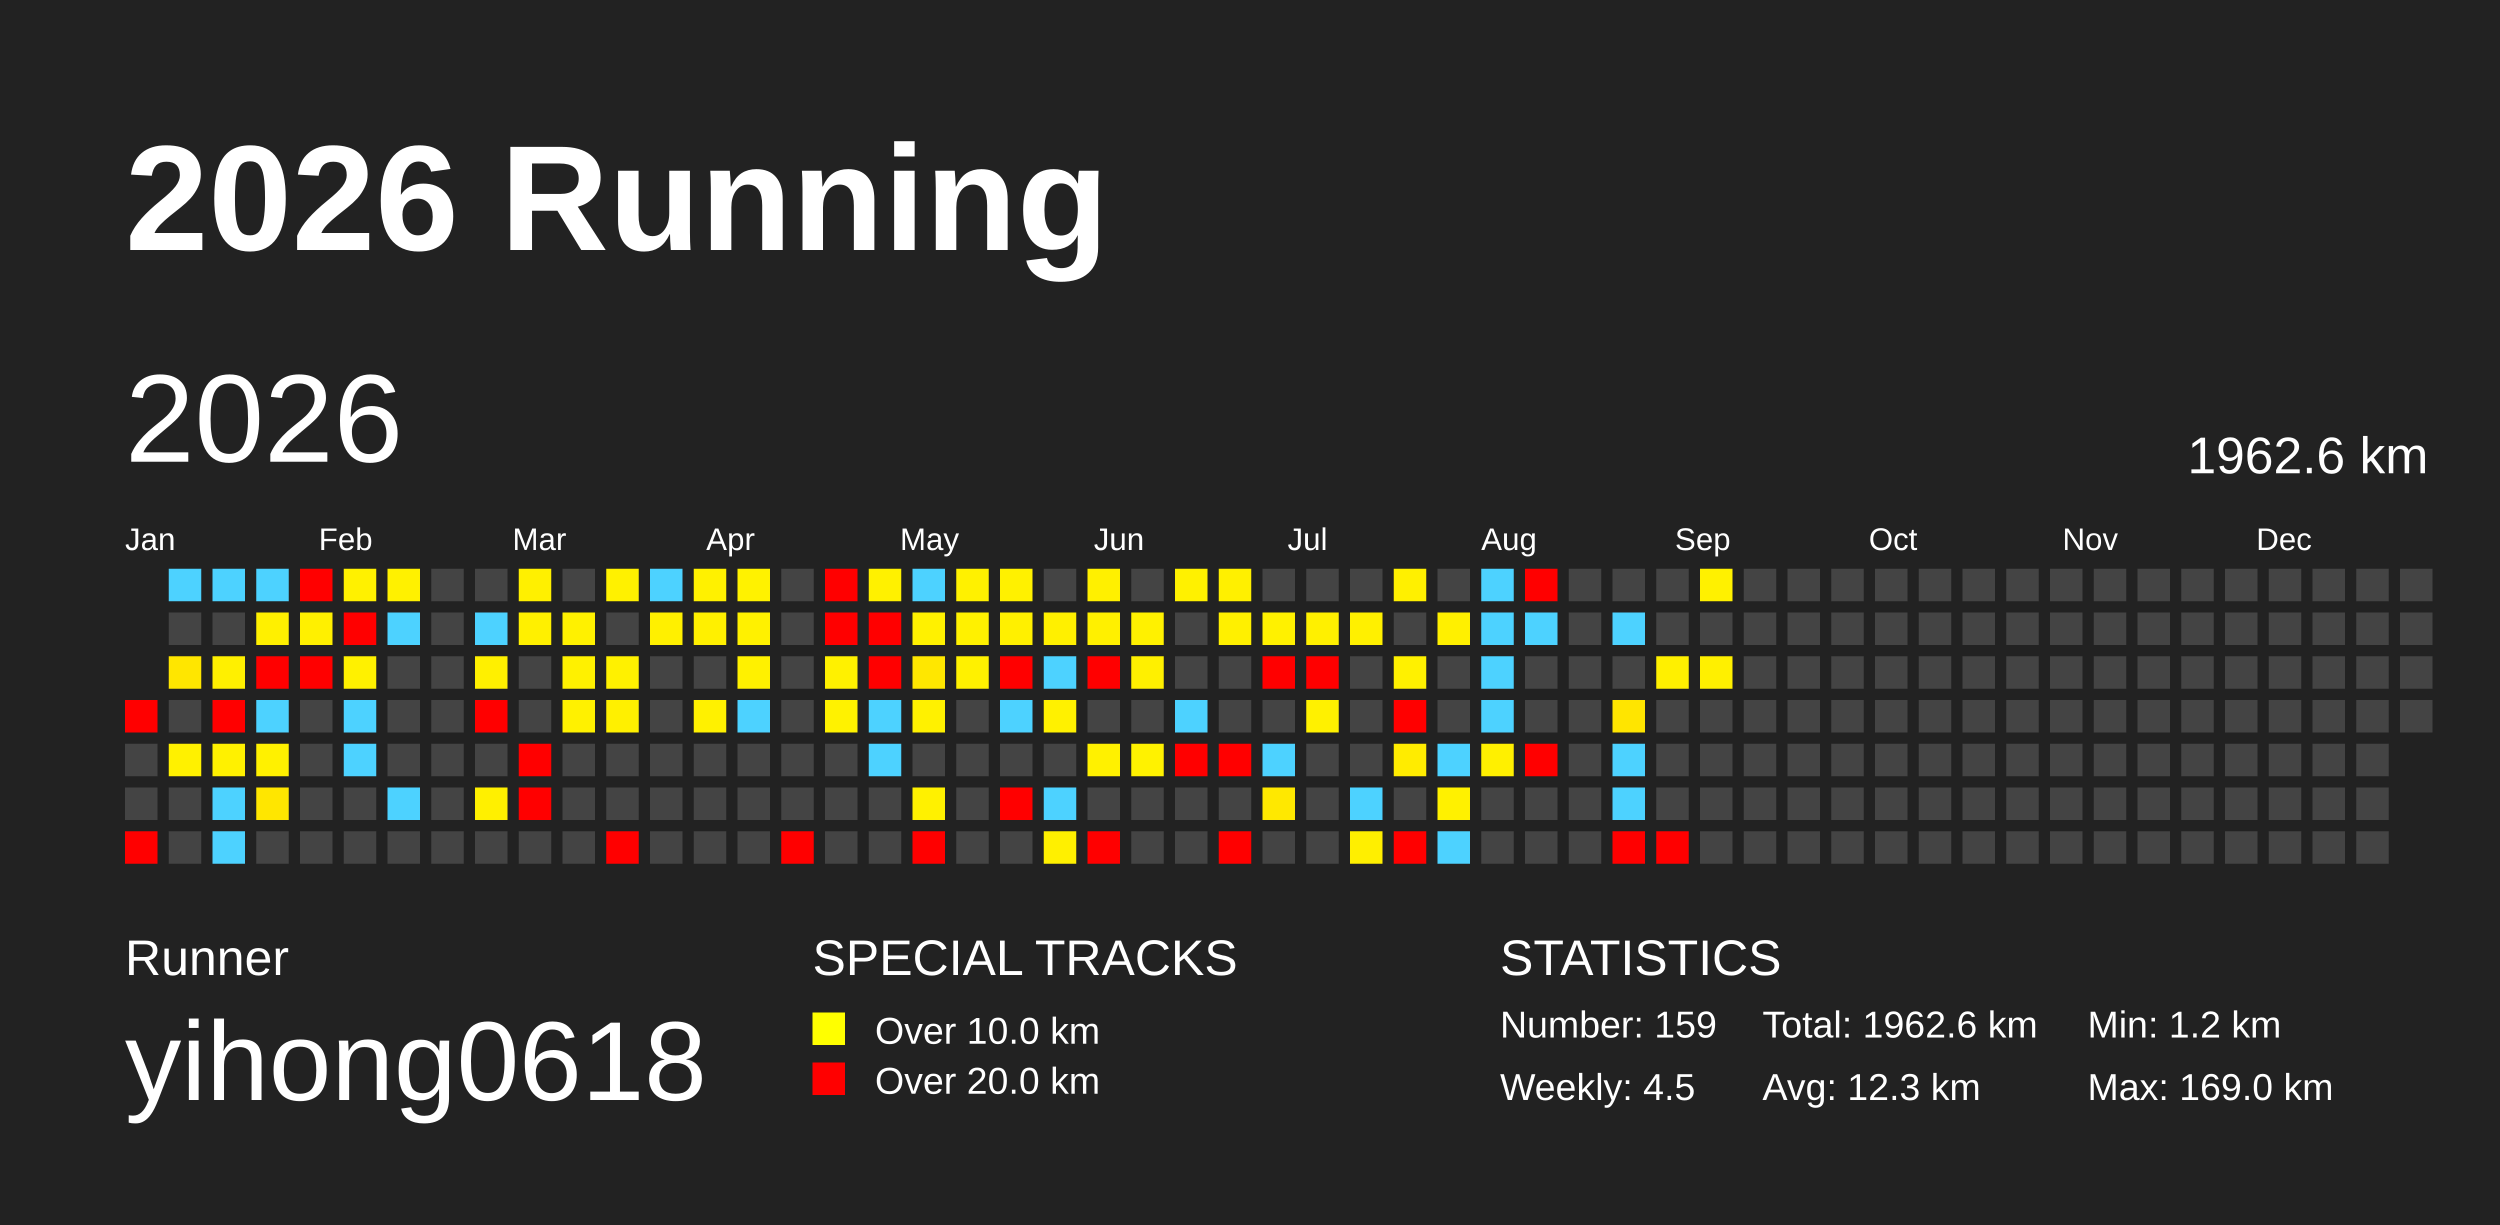
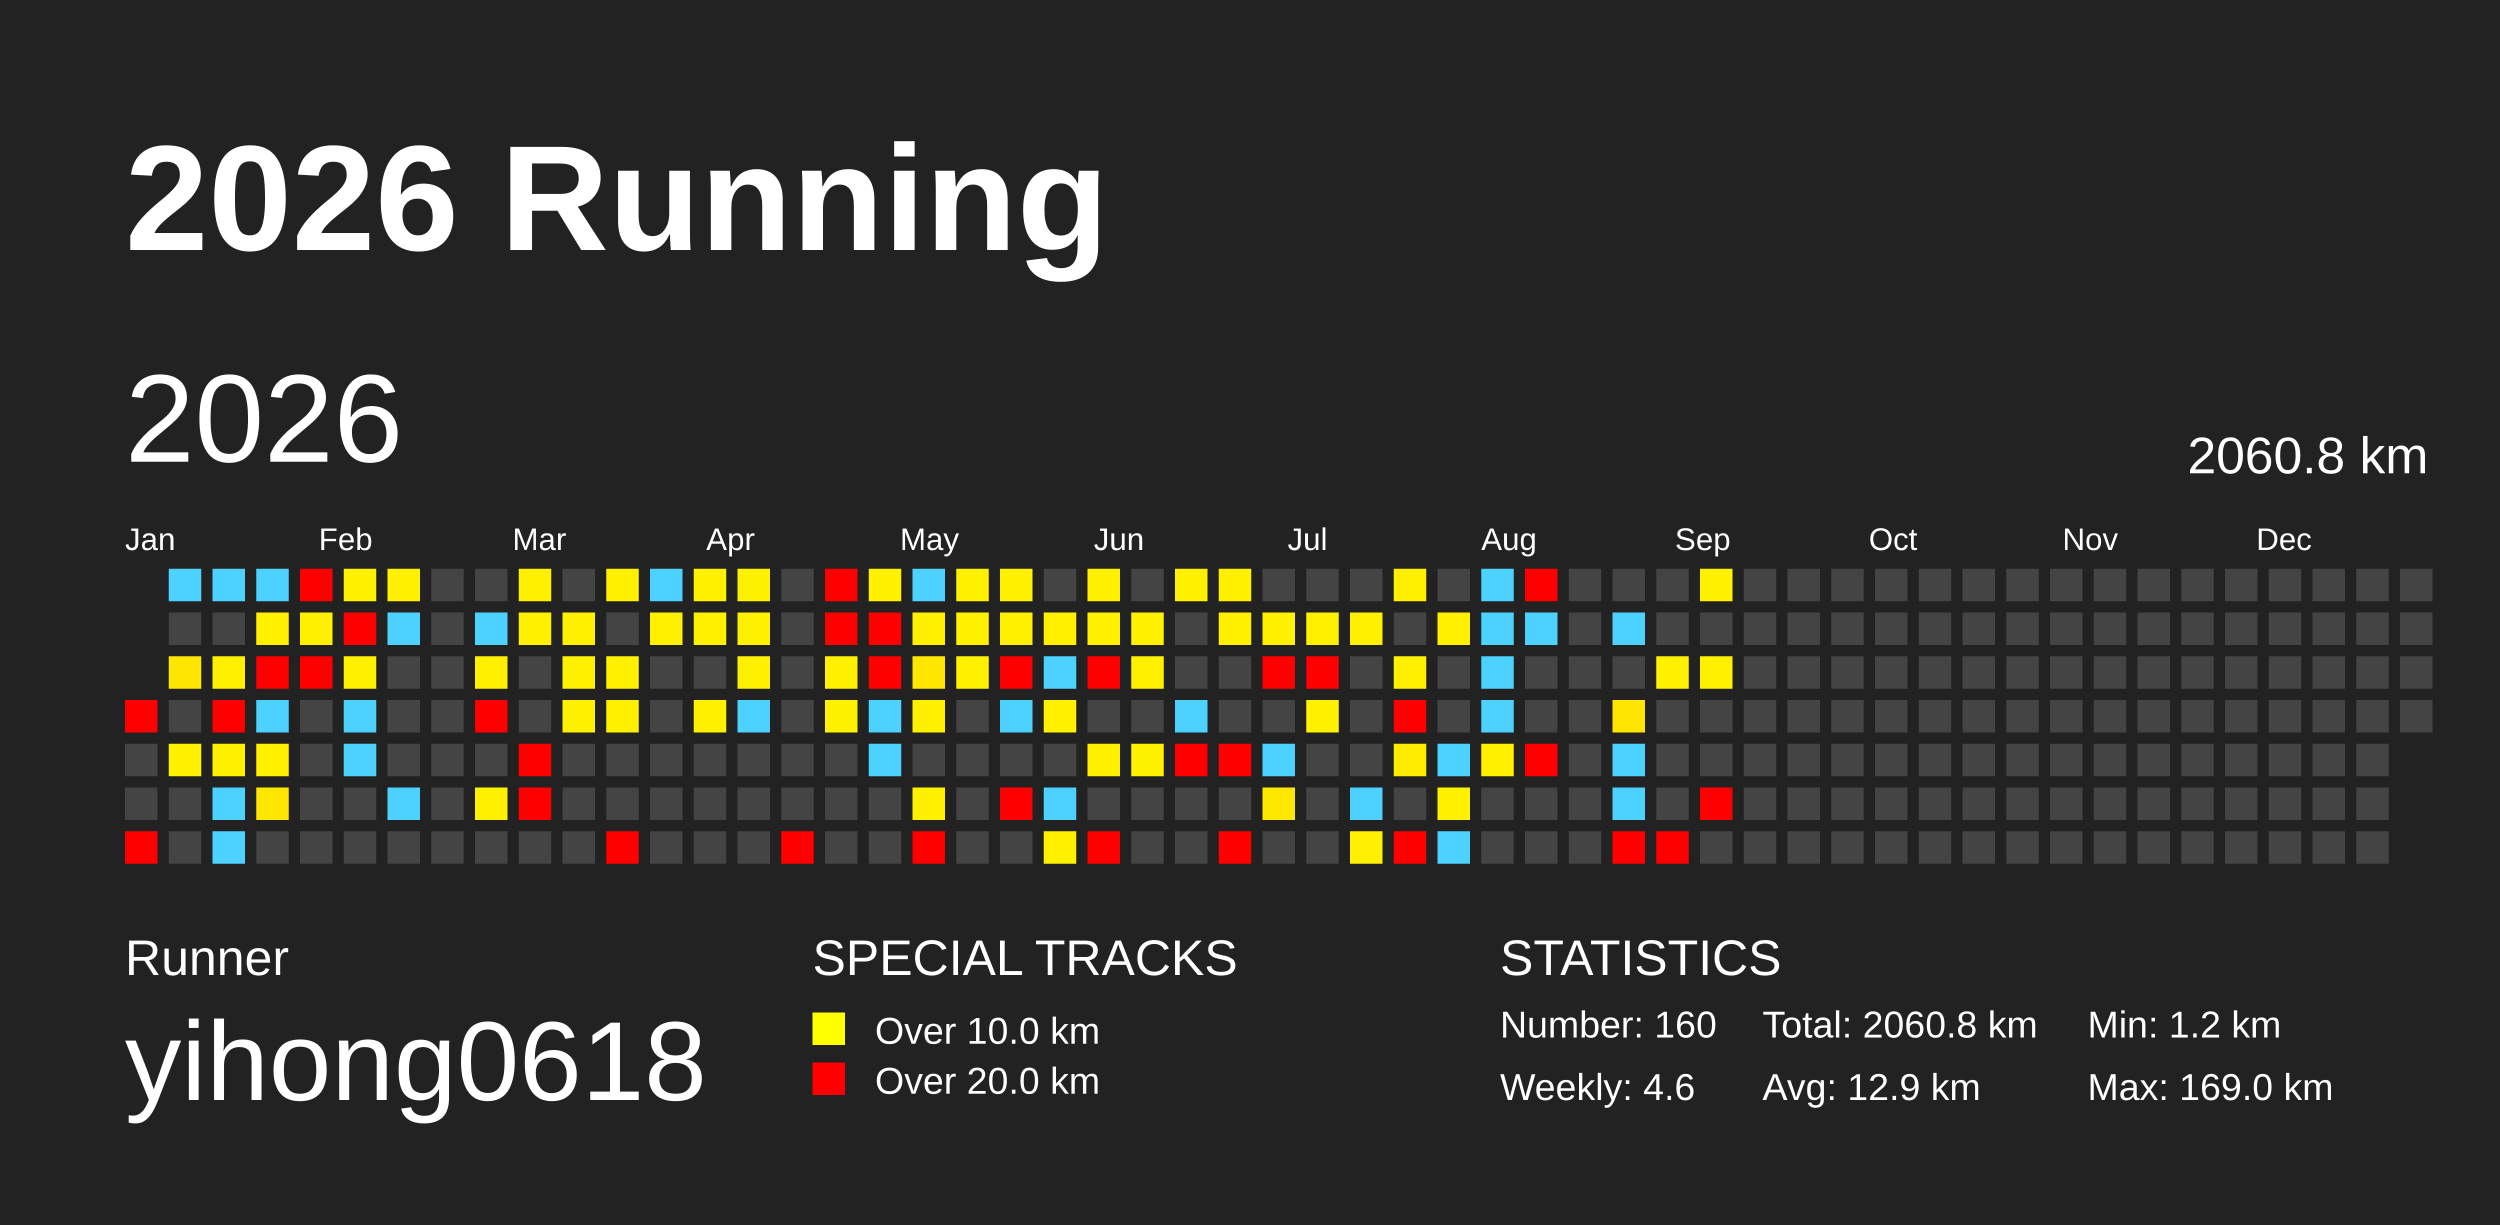
<svg xmlns="http://www.w3.org/2000/svg" baseProfile="full" height="98mm" version="1.1" viewBox="0,0,200,98" width="200mm">
  <defs />
  <rect fill="#222222" height="98" width="200" x="0" y="0" />
  <text fill="#FFFFFF" style="font-size:12px; font-family:Arial; font-weight:bold;" x="10" y="20">2026 Running</text>
  <text fill="#FFFFFF" style="font-size:4px; font-family:Arial" x="10" y="78">Runner</text>
  <text fill="#FFFFFF" style="font-size:9px; font-family:Arial" x="10" y="88">yihong0618</text>
  <text fill="#FFFFFF" style="font-size:4px; font-family:Arial" x="65" y="78">SPECIAL TRACKS</text>
  <rect fill="yellow" height="2.6" width="2.6" x="65" y="81" />
  <text fill="#FFFFFF" style="font-size:3px; font-family:Arial" x="70" y="83.5">Over 10.0 km</text>
  <rect fill="red" height="2.6" width="2.6" x="65" y="85" />
  <text fill="#FFFFFF" style="font-size:3px; font-family:Arial" x="70" y="87.5">Over 20.0 km</text>
  <text fill="#FFFFFF" style="font-size:4px; font-family:Arial" x="120" y="78">STATISTICS</text>
-   <text fill="#FFFFFF" style="font-size:3px; font-family:Arial" x="120" y="83">Number: 159</text>
-   <text fill="#FFFFFF" style="font-size:3px; font-family:Arial" x="120" y="88">Weekly: 4.5</text>
-   <text fill="#FFFFFF" style="font-size:3px; font-family:Arial" x="141" y="83">Total: 1962.6 km</text>
-   <text fill="#FFFFFF" style="font-size:3px; font-family:Arial" x="141" y="88">Avg: 12.3 km</text>
+   <text fill="#FFFFFF" style="font-size:3px; font-family:Arial" x="120" y="83">Number: 160</text>
+   <text fill="#FFFFFF" style="font-size:3px; font-family:Arial" x="120" y="88">Weekly: 4.6</text>
+   <text fill="#FFFFFF" style="font-size:3px; font-family:Arial" x="141" y="83">Total: 2060.8 km</text>
+   <text fill="#FFFFFF" style="font-size:3px; font-family:Arial" x="141" y="88">Avg: 12.9 km</text>
  <text fill="#FFFFFF" style="font-size:3px; font-family:Arial" x="167" y="83">Min: 1.2 km</text>
  <text fill="#FFFFFF" style="font-size:3px; font-family:Arial" x="167" y="88">Max: 169.0 km</text>
  <text dominant-baseline="hanging" fill="#FFFFFF" style="font-size:10.0px; font-family:Arial;" x="10" y="30">2026</text>
-   <text dominant-baseline="hanging" fill="#FFFFFF" style="font-size:4.125px; font-family:Arial;" x="175" y="35">1962.6 km</text>
+   <text dominant-baseline="hanging" fill="#FFFFFF" style="font-size:4.125px; font-family:Arial;" x="175" y="35">2060.8 km</text>
  <text fill="#FFFFFF" style="font-size:2.5px; font-family:Arial" x="10.0" y="44">Jan</text>
  <text fill="#FFFFFF" style="font-size:2.5px; font-family:Arial" x="25.5" y="44">Feb</text>
  <text fill="#FFFFFF" style="font-size:2.5px; font-family:Arial" x="41.0" y="44">Mar</text>
  <text fill="#FFFFFF" style="font-size:2.5px; font-family:Arial" x="56.5" y="44">Apr</text>
  <text fill="#FFFFFF" style="font-size:2.5px; font-family:Arial" x="72.0" y="44">May</text>
  <text fill="#FFFFFF" style="font-size:2.5px; font-family:Arial" x="87.5" y="44">Jun</text>
  <text fill="#FFFFFF" style="font-size:2.5px; font-family:Arial" x="103.0" y="44">Jul</text>
  <text fill="#FFFFFF" style="font-size:2.5px; font-family:Arial" x="118.5" y="44">Aug</text>
  <text fill="#FFFFFF" style="font-size:2.5px; font-family:Arial" x="134.0" y="44">Sep</text>
  <text fill="#FFFFFF" style="font-size:2.5px; font-family:Arial" x="149.5" y="44">Oct</text>
  <text fill="#FFFFFF" style="font-size:2.5px; font-family:Arial" x="165.0" y="44">Nov</text>
  <text fill="#FFFFFF" style="font-size:2.5px; font-family:Arial" x="180.5" y="44">Dec</text>
  <rect fill="red" height="2.6" width="2.6" x="10.0" y="56.0" />
  <rect fill="#444444" height="2.6" width="2.6" x="10.0" y="59.5" />
  <rect fill="#444444" height="2.6" width="2.6" x="10.0" y="63.0" />
  <rect fill="red" height="2.6" width="2.6" x="10.0" y="66.5" />
  <rect fill="#4dd2ff" height="2.6" width="2.6" x="13.5" y="45.5" />
  <rect fill="#444444" height="2.6" width="2.6" x="13.5" y="49.0" />
  <rect fill="#ffe600" height="2.6" width="2.6" x="13.5" y="52.5" />
  <rect fill="#444444" height="2.6" width="2.6" x="13.5" y="56.0" />
  <rect fill="#fff100" height="2.6" width="2.6" x="13.5" y="59.5" />
  <rect fill="#444444" height="2.6" width="2.6" x="13.5" y="63.0" />
  <rect fill="#444444" height="2.6" width="2.6" x="13.5" y="66.5" />
  <rect fill="#4dd2ff" height="2.6" width="2.6" x="17.0" y="45.5" />
  <rect fill="#444444" height="2.6" width="2.6" x="17.0" y="49.0" />
  <rect fill="#fff000" height="2.6" width="2.6" x="17.0" y="52.5" />
  <rect fill="red" height="2.6" width="2.6" x="17.0" y="56.0" />
  <rect fill="#fff100" height="2.6" width="2.6" x="17.0" y="59.5" />
  <rect fill="#4dd2ff" height="2.6" width="2.6" x="17.0" y="63.0" />
  <rect fill="#4dd2ff" height="2.6" width="2.6" x="17.0" y="66.5" />
  <rect fill="#4dd2ff" height="2.6" width="2.6" x="20.5" y="45.5" />
  <rect fill="#fff000" height="2.6" width="2.6" x="20.5" y="49.0" />
  <rect fill="red" height="2.6" width="2.6" x="20.5" y="52.5" />
  <rect fill="#4dd2ff" height="2.6" width="2.6" x="20.5" y="56.0" />
  <rect fill="#fff100" height="2.6" width="2.6" x="20.5" y="59.5" />
  <rect fill="#ffe600" height="2.6" width="2.6" x="20.5" y="63.0" />
  <rect fill="#444444" height="2.6" width="2.6" x="20.5" y="66.5" />
  <rect fill="red" height="2.6" width="2.6" x="24.0" y="45.5" />
  <rect fill="#fff000" height="2.6" width="2.6" x="24.0" y="49.0" />
  <rect fill="red" height="2.6" width="2.6" x="24.0" y="52.5" />
  <rect fill="#444444" height="2.6" width="2.6" x="24.0" y="56.0" />
  <rect fill="#444444" height="2.6" width="2.6" x="24.0" y="59.5" />
  <rect fill="#444444" height="2.6" width="2.6" x="24.0" y="63.0" />
  <rect fill="#444444" height="2.6" width="2.6" x="24.0" y="66.5" />
  <rect fill="#fff100" height="2.6" width="2.6" x="27.5" y="45.5" />
  <rect fill="red" height="2.6" width="2.6" x="27.5" y="49.0" />
  <rect fill="#fff100" height="2.6" width="2.6" x="27.5" y="52.5" />
  <rect fill="#4dd2ff" height="2.6" width="2.6" x="27.5" y="56.0" />
  <rect fill="#4dd2ff" height="2.6" width="2.6" x="27.5" y="59.5" />
  <rect fill="#444444" height="2.6" width="2.6" x="27.5" y="63.0" />
  <rect fill="#444444" height="2.6" width="2.6" x="27.5" y="66.5" />
  <rect fill="#fff100" height="2.6" width="2.6" x="31.0" y="45.5" />
  <rect fill="#4dd2ff" height="2.6" width="2.6" x="31.0" y="49.0" />
  <rect fill="#444444" height="2.6" width="2.6" x="31.0" y="52.5" />
  <rect fill="#444444" height="2.6" width="2.6" x="31.0" y="56.0" />
  <rect fill="#444444" height="2.6" width="2.6" x="31.0" y="59.5" />
  <rect fill="#4dd2ff" height="2.6" width="2.6" x="31.0" y="63.0" />
  <rect fill="#444444" height="2.6" width="2.6" x="31.0" y="66.5" />
  <rect fill="#444444" height="2.6" width="2.6" x="34.5" y="45.5" />
  <rect fill="#444444" height="2.6" width="2.6" x="34.5" y="49.0" />
  <rect fill="#444444" height="2.6" width="2.6" x="34.5" y="52.5" />
  <rect fill="#444444" height="2.6" width="2.6" x="34.5" y="56.0" />
  <rect fill="#444444" height="2.6" width="2.6" x="34.5" y="59.5" />
  <rect fill="#444444" height="2.6" width="2.6" x="34.5" y="63.0" />
  <rect fill="#444444" height="2.6" width="2.6" x="34.5" y="66.5" />
  <rect fill="#444444" height="2.6" width="2.6" x="38.0" y="45.5" />
  <rect fill="#4dd2ff" height="2.6" width="2.6" x="38.0" y="49.0" />
  <rect fill="#fff000" height="2.6" width="2.6" x="38.0" y="52.5" />
  <rect fill="red" height="2.6" width="2.6" x="38.0" y="56.0" />
  <rect fill="#444444" height="2.6" width="2.6" x="38.0" y="59.5" />
  <rect fill="#fff000" height="2.6" width="2.6" x="38.0" y="63.0" />
  <rect fill="#444444" height="2.6" width="2.6" x="38.0" y="66.5" />
  <rect fill="#fff000" height="2.6" width="2.6" x="41.5" y="45.5" />
  <rect fill="#fff000" height="2.6" width="2.6" x="41.5" y="49.0" />
  <rect fill="#444444" height="2.6" width="2.6" x="41.5" y="52.5" />
  <rect fill="#444444" height="2.6" width="2.6" x="41.5" y="56.0" />
  <rect fill="red" height="2.6" width="2.6" x="41.5" y="59.5" />
  <rect fill="red" height="2.6" width="2.6" x="41.5" y="63.0" />
  <rect fill="#444444" height="2.6" width="2.6" x="41.5" y="66.5" />
  <rect fill="#444444" height="2.6" width="2.6" x="45.0" y="45.5" />
  <rect fill="#fff100" height="2.6" width="2.6" x="45.0" y="49.0" />
  <rect fill="#fff100" height="2.6" width="2.6" x="45.0" y="52.5" />
  <rect fill="#fff100" height="2.6" width="2.6" x="45.0" y="56.0" />
  <rect fill="#444444" height="2.6" width="2.6" x="45.0" y="59.5" />
  <rect fill="#444444" height="2.6" width="2.6" x="45.0" y="63.0" />
  <rect fill="#444444" height="2.6" width="2.6" x="45.0" y="66.5" />
  <rect fill="#fff100" height="2.6" width="2.6" x="48.5" y="45.5" />
  <rect fill="#444444" height="2.6" width="2.6" x="48.5" y="49.0" />
  <rect fill="#fff100" height="2.6" width="2.6" x="48.5" y="52.5" />
  <rect fill="#fff000" height="2.6" width="2.6" x="48.5" y="56.0" />
  <rect fill="#444444" height="2.6" width="2.6" x="48.5" y="59.5" />
  <rect fill="#444444" height="2.6" width="2.6" x="48.5" y="63.0" />
  <rect fill="red" height="2.6" width="2.6" x="48.5" y="66.5" />
  <rect fill="#4dd2ff" height="2.6" width="2.6" x="52.0" y="45.5" />
  <rect fill="#fff000" height="2.6" width="2.6" x="52.0" y="49.0" />
  <rect fill="#444444" height="2.6" width="2.6" x="52.0" y="52.5" />
  <rect fill="#444444" height="2.6" width="2.6" x="52.0" y="56.0" />
  <rect fill="#444444" height="2.6" width="2.6" x="52.0" y="59.5" />
  <rect fill="#444444" height="2.6" width="2.6" x="52.0" y="63.0" />
  <rect fill="#444444" height="2.6" width="2.6" x="52.0" y="66.5" />
  <rect fill="#fff100" height="2.6" width="2.6" x="55.5" y="45.5" />
  <rect fill="#fff000" height="2.6" width="2.6" x="55.5" y="49.0" />
  <rect fill="#444444" height="2.6" width="2.6" x="55.5" y="52.5" />
  <rect fill="#fff100" height="2.6" width="2.6" x="55.5" y="56.0" />
  <rect fill="#444444" height="2.6" width="2.6" x="55.5" y="59.5" />
  <rect fill="#444444" height="2.6" width="2.6" x="55.5" y="63.0" />
  <rect fill="#444444" height="2.6" width="2.6" x="55.5" y="66.5" />
  <rect fill="#fff200" height="2.6" width="2.6" x="59.0" y="45.5" />
  <rect fill="#fff100" height="2.6" width="2.6" x="59.0" y="49.0" />
  <rect fill="#fff100" height="2.6" width="2.6" x="59.0" y="52.5" />
  <rect fill="#4dd2ff" height="2.6" width="2.6" x="59.0" y="56.0" />
  <rect fill="#444444" height="2.6" width="2.6" x="59.0" y="59.5" />
  <rect fill="#444444" height="2.6" width="2.6" x="59.0" y="63.0" />
  <rect fill="#444444" height="2.6" width="2.6" x="59.0" y="66.5" />
  <rect fill="#444444" height="2.6" width="2.6" x="62.5" y="45.5" />
  <rect fill="#444444" height="2.6" width="2.6" x="62.5" y="49.0" />
  <rect fill="#444444" height="2.6" width="2.6" x="62.5" y="52.5" />
  <rect fill="#444444" height="2.6" width="2.6" x="62.5" y="56.0" />
  <rect fill="#444444" height="2.6" width="2.6" x="62.5" y="59.5" />
  <rect fill="#444444" height="2.6" width="2.6" x="62.5" y="63.0" />
  <rect fill="red" height="2.6" width="2.6" x="62.5" y="66.5" />
  <rect fill="red" height="2.6" width="2.6" x="66.0" y="45.5" />
  <rect fill="red" height="2.6" width="2.6" x="66.0" y="49.0" />
  <rect fill="#fff100" height="2.6" width="2.6" x="66.0" y="52.5" />
  <rect fill="#fff200" height="2.6" width="2.6" x="66.0" y="56.0" />
  <rect fill="#444444" height="2.6" width="2.6" x="66.0" y="59.5" />
  <rect fill="#444444" height="2.6" width="2.6" x="66.0" y="63.0" />
  <rect fill="#444444" height="2.6" width="2.6" x="66.0" y="66.5" />
  <rect fill="#fff100" height="2.6" width="2.6" x="69.5" y="45.5" />
  <rect fill="red" height="2.6" width="2.6" x="69.5" y="49.0" />
  <rect fill="red" height="2.6" width="2.6" x="69.5" y="52.5" />
  <rect fill="#4dd2ff" height="2.6" width="2.6" x="69.5" y="56.0" />
  <rect fill="#4dd2ff" height="2.6" width="2.6" x="69.5" y="59.5" />
  <rect fill="#444444" height="2.6" width="2.6" x="69.5" y="63.0" />
  <rect fill="#444444" height="2.6" width="2.6" x="69.5" y="66.5" />
  <rect fill="#4dd2ff" height="2.6" width="2.6" x="73.0" y="45.5" />
  <rect fill="#fff100" height="2.6" width="2.6" x="73.0" y="49.0" />
  <rect fill="#ffe700" height="2.6" width="2.6" x="73.0" y="52.5" />
  <rect fill="#fff100" height="2.6" width="2.6" x="73.0" y="56.0" />
  <rect fill="#444444" height="2.6" width="2.6" x="73.0" y="59.5" />
  <rect fill="#fff100" height="2.6" width="2.6" x="73.0" y="63.0" />
  <rect fill="red" height="2.6" width="2.6" x="73.0" y="66.5" />
  <rect fill="#fff100" height="2.6" width="2.6" x="76.5" y="45.5" />
  <rect fill="#fff100" height="2.6" width="2.6" x="76.5" y="49.0" />
  <rect fill="#fff100" height="2.6" width="2.6" x="76.5" y="52.5" />
  <rect fill="#444444" height="2.6" width="2.6" x="76.5" y="56.0" />
  <rect fill="#444444" height="2.6" width="2.6" x="76.5" y="59.5" />
  <rect fill="#444444" height="2.6" width="2.6" x="76.5" y="63.0" />
  <rect fill="#444444" height="2.6" width="2.6" x="76.5" y="66.5" />
  <rect fill="#fff100" height="2.6" width="2.6" x="80.0" y="45.5" />
  <rect fill="#fff000" height="2.6" width="2.6" x="80.0" y="49.0" />
  <rect fill="red" height="2.6" width="2.6" x="80.0" y="52.5" />
  <rect fill="#4dd2ff" height="2.6" width="2.6" x="80.0" y="56.0" />
  <rect fill="#444444" height="2.6" width="2.6" x="80.0" y="59.5" />
  <rect fill="red" height="2.6" width="2.6" x="80.0" y="63.0" />
  <rect fill="#444444" height="2.6" width="2.6" x="80.0" y="66.5" />
  <rect fill="#444444" height="2.6" width="2.6" x="83.5" y="45.5" />
  <rect fill="#fff000" height="2.6" width="2.6" x="83.5" y="49.0" />
  <rect fill="#4dd2ff" height="2.6" width="2.6" x="83.5" y="52.5" />
  <rect fill="#fff100" height="2.6" width="2.6" x="83.5" y="56.0" />
  <rect fill="#444444" height="2.6" width="2.6" x="83.5" y="59.5" />
  <rect fill="#4dd2ff" height="2.6" width="2.6" x="83.5" y="63.0" />
  <rect fill="#fff000" height="2.6" width="2.6" x="83.5" y="66.5" />
  <rect fill="#fff000" height="2.6" width="2.6" x="87.0" y="45.5" />
  <rect fill="#fff000" height="2.6" width="2.6" x="87.0" y="49.0" />
  <rect fill="red" height="2.6" width="2.6" x="87.0" y="52.5" />
  <rect fill="#444444" height="2.6" width="2.6" x="87.0" y="56.0" />
  <rect fill="#fff100" height="2.6" width="2.6" x="87.0" y="59.5" />
  <rect fill="#444444" height="2.6" width="2.6" x="87.0" y="63.0" />
  <rect fill="red" height="2.6" width="2.6" x="87.0" y="66.5" />
  <rect fill="#444444" height="2.6" width="2.6" x="90.5" y="45.5" />
  <rect fill="#fff100" height="2.6" width="2.6" x="90.5" y="49.0" />
  <rect fill="#fff000" height="2.6" width="2.6" x="90.5" y="52.5" />
  <rect fill="#444444" height="2.6" width="2.6" x="90.5" y="56.0" />
  <rect fill="#fff200" height="2.6" width="2.6" x="90.5" y="59.5" />
  <rect fill="#444444" height="2.6" width="2.6" x="90.5" y="63.0" />
  <rect fill="#444444" height="2.6" width="2.6" x="90.5" y="66.5" />
  <rect fill="#fff100" height="2.6" width="2.6" x="94.0" y="45.5" />
  <rect fill="#444444" height="2.6" width="2.6" x="94.0" y="49.0" />
  <rect fill="#444444" height="2.6" width="2.6" x="94.0" y="52.5" />
  <rect fill="#4dd2ff" height="2.6" width="2.6" x="94.0" y="56.0" />
  <rect fill="red" height="2.6" width="2.6" x="94.0" y="59.5" />
  <rect fill="#444444" height="2.6" width="2.6" x="94.0" y="63.0" />
  <rect fill="#444444" height="2.6" width="2.6" x="94.0" y="66.5" />
  <rect fill="#fff000" height="2.6" width="2.6" x="97.5" y="45.5" />
  <rect fill="#fff000" height="2.6" width="2.6" x="97.5" y="49.0" />
  <rect fill="#444444" height="2.6" width="2.6" x="97.5" y="52.5" />
  <rect fill="#444444" height="2.6" width="2.6" x="97.5" y="56.0" />
  <rect fill="red" height="2.6" width="2.6" x="97.5" y="59.5" />
  <rect fill="#444444" height="2.6" width="2.6" x="97.5" y="63.0" />
  <rect fill="red" height="2.6" width="2.6" x="97.5" y="66.5" />
  <rect fill="#444444" height="2.6" width="2.6" x="101.0" y="45.5" />
  <rect fill="#fff100" height="2.6" width="2.6" x="101.0" y="49.0" />
  <rect fill="red" height="2.6" width="2.6" x="101.0" y="52.5" />
  <rect fill="#444444" height="2.6" width="2.6" x="101.0" y="56.0" />
  <rect fill="#4dd2ff" height="2.6" width="2.6" x="101.0" y="59.5" />
  <rect fill="#ffe800" height="2.6" width="2.6" x="101.0" y="63.0" />
  <rect fill="#444444" height="2.6" width="2.6" x="101.0" y="66.5" />
  <rect fill="#444444" height="2.6" width="2.6" x="104.5" y="45.5" />
  <rect fill="#fff000" height="2.6" width="2.6" x="104.5" y="49.0" />
  <rect fill="red" height="2.6" width="2.6" x="104.5" y="52.5" />
  <rect fill="#fff100" height="2.6" width="2.6" x="104.5" y="56.0" />
  <rect fill="#444444" height="2.6" width="2.6" x="104.5" y="59.5" />
  <rect fill="#444444" height="2.6" width="2.6" x="104.5" y="63.0" />
  <rect fill="#444444" height="2.6" width="2.6" x="104.5" y="66.5" />
  <rect fill="#444444" height="2.6" width="2.6" x="108.0" y="45.5" />
  <rect fill="#fff000" height="2.6" width="2.6" x="108.0" y="49.0" />
  <rect fill="#444444" height="2.6" width="2.6" x="108.0" y="52.5" />
  <rect fill="#444444" height="2.6" width="2.6" x="108.0" y="56.0" />
  <rect fill="#444444" height="2.6" width="2.6" x="108.0" y="59.5" />
  <rect fill="#4dd2ff" height="2.6" width="2.6" x="108.0" y="63.0" />
  <rect fill="#ffef00" height="2.6" width="2.6" x="108.0" y="66.5" />
  <rect fill="#fff000" height="2.6" width="2.6" x="111.5" y="45.5" />
  <rect fill="#444444" height="2.6" width="2.6" x="111.5" y="49.0" />
  <rect fill="#fff100" height="2.6" width="2.6" x="111.5" y="52.5" />
  <rect fill="red" height="2.6" width="2.6" x="111.5" y="56.0" />
  <rect fill="#ffec00" height="2.6" width="2.6" x="111.5" y="59.5" />
  <rect fill="#444444" height="2.6" width="2.6" x="111.5" y="63.0" />
  <rect fill="red" height="2.6" width="2.6" x="111.5" y="66.5" />
  <rect fill="#444444" height="2.6" width="2.6" x="115.0" y="45.5" />
  <rect fill="#fff000" height="2.6" width="2.6" x="115.0" y="49.0" />
  <rect fill="#444444" height="2.6" width="2.6" x="115.0" y="52.5" />
  <rect fill="#444444" height="2.6" width="2.6" x="115.0" y="56.0" />
  <rect fill="#4dd2ff" height="2.6" width="2.6" x="115.0" y="59.5" />
  <rect fill="#fff100" height="2.6" width="2.6" x="115.0" y="63.0" />
  <rect fill="#4dd2ff" height="2.6" width="2.6" x="115.0" y="66.5" />
  <rect fill="#4dd2ff" height="2.6" width="2.6" x="118.5" y="45.5" />
  <rect fill="#4dd2ff" height="2.6" width="2.6" x="118.5" y="49.0" />
  <rect fill="#4dd2ff" height="2.6" width="2.6" x="118.5" y="52.5" />
  <rect fill="#4dd2ff" height="2.6" width="2.6" x="118.5" y="56.0" />
  <rect fill="#fff000" height="2.6" width="2.6" x="118.5" y="59.5" />
  <rect fill="#444444" height="2.6" width="2.6" x="118.5" y="63.0" />
  <rect fill="#444444" height="2.6" width="2.6" x="118.5" y="66.5" />
  <rect fill="red" height="2.6" width="2.6" x="122.0" y="45.5" />
  <rect fill="#4dd2ff" height="2.6" width="2.6" x="122.0" y="49.0" />
  <rect fill="#444444" height="2.6" width="2.6" x="122.0" y="52.5" />
  <rect fill="#444444" height="2.6" width="2.6" x="122.0" y="56.0" />
  <rect fill="red" height="2.6" width="2.6" x="122.0" y="59.5" />
  <rect fill="#444444" height="2.6" width="2.6" x="122.0" y="63.0" />
  <rect fill="#444444" height="2.6" width="2.6" x="122.0" y="66.5" />
  <rect fill="#444444" height="2.6" width="2.6" x="125.5" y="45.5" />
  <rect fill="#444444" height="2.6" width="2.6" x="125.5" y="49.0" />
  <rect fill="#444444" height="2.6" width="2.6" x="125.5" y="52.5" />
  <rect fill="#444444" height="2.6" width="2.6" x="125.5" y="56.0" />
  <rect fill="#444444" height="2.6" width="2.6" x="125.5" y="59.5" />
  <rect fill="#444444" height="2.6" width="2.6" x="125.5" y="63.0" />
  <rect fill="#444444" height="2.6" width="2.6" x="125.5" y="66.5" />
  <rect fill="#444444" height="2.6" width="2.6" x="129.0" y="45.5" />
  <rect fill="#4dd2ff" height="2.6" width="2.6" x="129.0" y="49.0" />
  <rect fill="#444444" height="2.6" width="2.6" x="129.0" y="52.5" />
  <rect fill="#ffe500" height="2.6" width="2.6" x="129.0" y="56.0" />
  <rect fill="#4dd2ff" height="2.6" width="2.6" x="129.0" y="59.5" />
  <rect fill="#4dd2ff" height="2.6" width="2.6" x="129.0" y="63.0" />
  <rect fill="red" height="2.6" width="2.6" x="129.0" y="66.5" />
  <rect fill="#444444" height="2.6" width="2.6" x="132.5" y="45.5" />
  <rect fill="#444444" height="2.6" width="2.6" x="132.5" y="49.0" />
  <rect fill="#fff000" height="2.6" width="2.6" x="132.5" y="52.5" />
  <rect fill="#444444" height="2.6" width="2.6" x="132.5" y="56.0" />
  <rect fill="#444444" height="2.6" width="2.6" x="132.5" y="59.5" />
  <rect fill="#444444" height="2.6" width="2.6" x="132.5" y="63.0" />
  <rect fill="red" height="2.6" width="2.6" x="132.5" y="66.5" />
  <rect fill="#fff100" height="2.6" width="2.6" x="136.0" y="45.5" />
  <rect fill="#444444" height="2.6" width="2.6" x="136.0" y="49.0" />
  <rect fill="#fff000" height="2.6" width="2.6" x="136.0" y="52.5" />
  <rect fill="#444444" height="2.6" width="2.6" x="136.0" y="56.0" />
  <rect fill="#444444" height="2.6" width="2.6" x="136.0" y="59.5" />
-   <rect fill="#444444" height="2.6" width="2.6" x="136.0" y="63.0" />
+   <rect fill="red" height="2.6" width="2.6" x="136.0" y="63.0" />
  <rect fill="#444444" height="2.6" width="2.6" x="136.0" y="66.5" />
  <rect fill="#444444" height="2.6" width="2.6" x="139.5" y="45.5" />
  <rect fill="#444444" height="2.6" width="2.6" x="139.5" y="49.0" />
  <rect fill="#444444" height="2.6" width="2.6" x="139.5" y="52.5" />
  <rect fill="#444444" height="2.6" width="2.6" x="139.5" y="56.0" />
  <rect fill="#444444" height="2.6" width="2.6" x="139.5" y="59.5" />
  <rect fill="#444444" height="2.6" width="2.6" x="139.5" y="63.0" />
  <rect fill="#444444" height="2.6" width="2.6" x="139.5" y="66.5" />
  <rect fill="#444444" height="2.6" width="2.6" x="143.0" y="45.5" />
  <rect fill="#444444" height="2.6" width="2.6" x="143.0" y="49.0" />
  <rect fill="#444444" height="2.6" width="2.6" x="143.0" y="52.5" />
  <rect fill="#444444" height="2.6" width="2.6" x="143.0" y="56.0" />
  <rect fill="#444444" height="2.6" width="2.6" x="143.0" y="59.5" />
  <rect fill="#444444" height="2.6" width="2.6" x="143.0" y="63.0" />
  <rect fill="#444444" height="2.6" width="2.6" x="143.0" y="66.5" />
  <rect fill="#444444" height="2.6" width="2.6" x="146.5" y="45.5" />
  <rect fill="#444444" height="2.6" width="2.6" x="146.5" y="49.0" />
  <rect fill="#444444" height="2.6" width="2.6" x="146.5" y="52.5" />
  <rect fill="#444444" height="2.6" width="2.6" x="146.5" y="56.0" />
  <rect fill="#444444" height="2.6" width="2.6" x="146.5" y="59.5" />
  <rect fill="#444444" height="2.6" width="2.6" x="146.5" y="63.0" />
  <rect fill="#444444" height="2.6" width="2.6" x="146.5" y="66.5" />
  <rect fill="#444444" height="2.6" width="2.6" x="150.0" y="45.5" />
  <rect fill="#444444" height="2.6" width="2.6" x="150.0" y="49.0" />
  <rect fill="#444444" height="2.6" width="2.6" x="150.0" y="52.5" />
  <rect fill="#444444" height="2.6" width="2.6" x="150.0" y="56.0" />
  <rect fill="#444444" height="2.6" width="2.6" x="150.0" y="59.5" />
  <rect fill="#444444" height="2.6" width="2.6" x="150.0" y="63.0" />
  <rect fill="#444444" height="2.6" width="2.6" x="150.0" y="66.5" />
  <rect fill="#444444" height="2.6" width="2.6" x="153.5" y="45.5" />
  <rect fill="#444444" height="2.6" width="2.6" x="153.5" y="49.0" />
  <rect fill="#444444" height="2.6" width="2.6" x="153.5" y="52.5" />
  <rect fill="#444444" height="2.6" width="2.6" x="153.5" y="56.0" />
  <rect fill="#444444" height="2.6" width="2.6" x="153.5" y="59.5" />
  <rect fill="#444444" height="2.6" width="2.6" x="153.5" y="63.0" />
  <rect fill="#444444" height="2.6" width="2.6" x="153.5" y="66.5" />
  <rect fill="#444444" height="2.6" width="2.6" x="157.0" y="45.5" />
  <rect fill="#444444" height="2.6" width="2.6" x="157.0" y="49.0" />
  <rect fill="#444444" height="2.6" width="2.6" x="157.0" y="52.5" />
  <rect fill="#444444" height="2.6" width="2.6" x="157.0" y="56.0" />
  <rect fill="#444444" height="2.6" width="2.6" x="157.0" y="59.5" />
  <rect fill="#444444" height="2.6" width="2.6" x="157.0" y="63.0" />
  <rect fill="#444444" height="2.6" width="2.6" x="157.0" y="66.5" />
  <rect fill="#444444" height="2.6" width="2.6" x="160.5" y="45.5" />
  <rect fill="#444444" height="2.6" width="2.6" x="160.5" y="49.0" />
  <rect fill="#444444" height="2.6" width="2.6" x="160.5" y="52.5" />
  <rect fill="#444444" height="2.6" width="2.6" x="160.5" y="56.0" />
  <rect fill="#444444" height="2.6" width="2.6" x="160.5" y="59.5" />
  <rect fill="#444444" height="2.6" width="2.6" x="160.5" y="63.0" />
  <rect fill="#444444" height="2.6" width="2.6" x="160.5" y="66.5" />
  <rect fill="#444444" height="2.6" width="2.6" x="164.0" y="45.5" />
  <rect fill="#444444" height="2.6" width="2.6" x="164.0" y="49.0" />
  <rect fill="#444444" height="2.6" width="2.6" x="164.0" y="52.5" />
  <rect fill="#444444" height="2.6" width="2.6" x="164.0" y="56.0" />
  <rect fill="#444444" height="2.6" width="2.6" x="164.0" y="59.5" />
  <rect fill="#444444" height="2.6" width="2.6" x="164.0" y="63.0" />
  <rect fill="#444444" height="2.6" width="2.6" x="164.0" y="66.5" />
  <rect fill="#444444" height="2.6" width="2.6" x="167.5" y="45.5" />
  <rect fill="#444444" height="2.6" width="2.6" x="167.5" y="49.0" />
  <rect fill="#444444" height="2.6" width="2.6" x="167.5" y="52.5" />
  <rect fill="#444444" height="2.6" width="2.6" x="167.5" y="56.0" />
  <rect fill="#444444" height="2.6" width="2.6" x="167.5" y="59.5" />
  <rect fill="#444444" height="2.6" width="2.6" x="167.5" y="63.0" />
  <rect fill="#444444" height="2.6" width="2.6" x="167.5" y="66.5" />
  <rect fill="#444444" height="2.6" width="2.6" x="171.0" y="45.5" />
  <rect fill="#444444" height="2.6" width="2.6" x="171.0" y="49.0" />
  <rect fill="#444444" height="2.6" width="2.6" x="171.0" y="52.5" />
  <rect fill="#444444" height="2.6" width="2.6" x="171.0" y="56.0" />
  <rect fill="#444444" height="2.6" width="2.6" x="171.0" y="59.5" />
  <rect fill="#444444" height="2.6" width="2.6" x="171.0" y="63.0" />
  <rect fill="#444444" height="2.6" width="2.6" x="171.0" y="66.5" />
  <rect fill="#444444" height="2.6" width="2.6" x="174.5" y="45.5" />
  <rect fill="#444444" height="2.6" width="2.6" x="174.5" y="49.0" />
  <rect fill="#444444" height="2.6" width="2.6" x="174.5" y="52.5" />
  <rect fill="#444444" height="2.6" width="2.6" x="174.5" y="56.0" />
  <rect fill="#444444" height="2.6" width="2.6" x="174.5" y="59.5" />
  <rect fill="#444444" height="2.6" width="2.6" x="174.5" y="63.0" />
  <rect fill="#444444" height="2.6" width="2.6" x="174.5" y="66.5" />
  <rect fill="#444444" height="2.6" width="2.6" x="178.0" y="45.5" />
  <rect fill="#444444" height="2.6" width="2.6" x="178.0" y="49.0" />
  <rect fill="#444444" height="2.6" width="2.6" x="178.0" y="52.5" />
  <rect fill="#444444" height="2.6" width="2.6" x="178.0" y="56.0" />
  <rect fill="#444444" height="2.6" width="2.6" x="178.0" y="59.5" />
  <rect fill="#444444" height="2.6" width="2.6" x="178.0" y="63.0" />
  <rect fill="#444444" height="2.6" width="2.6" x="178.0" y="66.5" />
  <rect fill="#444444" height="2.6" width="2.6" x="181.5" y="45.5" />
  <rect fill="#444444" height="2.6" width="2.6" x="181.5" y="49.0" />
  <rect fill="#444444" height="2.6" width="2.6" x="181.5" y="52.5" />
  <rect fill="#444444" height="2.6" width="2.6" x="181.5" y="56.0" />
  <rect fill="#444444" height="2.6" width="2.6" x="181.5" y="59.5" />
  <rect fill="#444444" height="2.6" width="2.6" x="181.5" y="63.0" />
  <rect fill="#444444" height="2.6" width="2.6" x="181.5" y="66.5" />
  <rect fill="#444444" height="2.6" width="2.6" x="185.0" y="45.5" />
  <rect fill="#444444" height="2.6" width="2.6" x="185.0" y="49.0" />
  <rect fill="#444444" height="2.6" width="2.6" x="185.0" y="52.5" />
  <rect fill="#444444" height="2.6" width="2.6" x="185.0" y="56.0" />
  <rect fill="#444444" height="2.6" width="2.6" x="185.0" y="59.5" />
  <rect fill="#444444" height="2.6" width="2.6" x="185.0" y="63.0" />
  <rect fill="#444444" height="2.6" width="2.6" x="185.0" y="66.5" />
  <rect fill="#444444" height="2.6" width="2.6" x="188.5" y="45.5" />
  <rect fill="#444444" height="2.6" width="2.6" x="188.5" y="49.0" />
  <rect fill="#444444" height="2.6" width="2.6" x="188.5" y="52.5" />
  <rect fill="#444444" height="2.6" width="2.6" x="188.5" y="56.0" />
  <rect fill="#444444" height="2.6" width="2.6" x="188.5" y="59.5" />
  <rect fill="#444444" height="2.6" width="2.6" x="188.5" y="63.0" />
  <rect fill="#444444" height="2.6" width="2.6" x="188.5" y="66.5" />
  <rect fill="#444444" height="2.6" width="2.6" x="192.0" y="45.5" />
  <rect fill="#444444" height="2.6" width="2.6" x="192.0" y="49.0" />
  <rect fill="#444444" height="2.6" width="2.6" x="192.0" y="52.5" />
  <rect fill="#444444" height="2.6" width="2.6" x="192.0" y="56.0" />
</svg>
